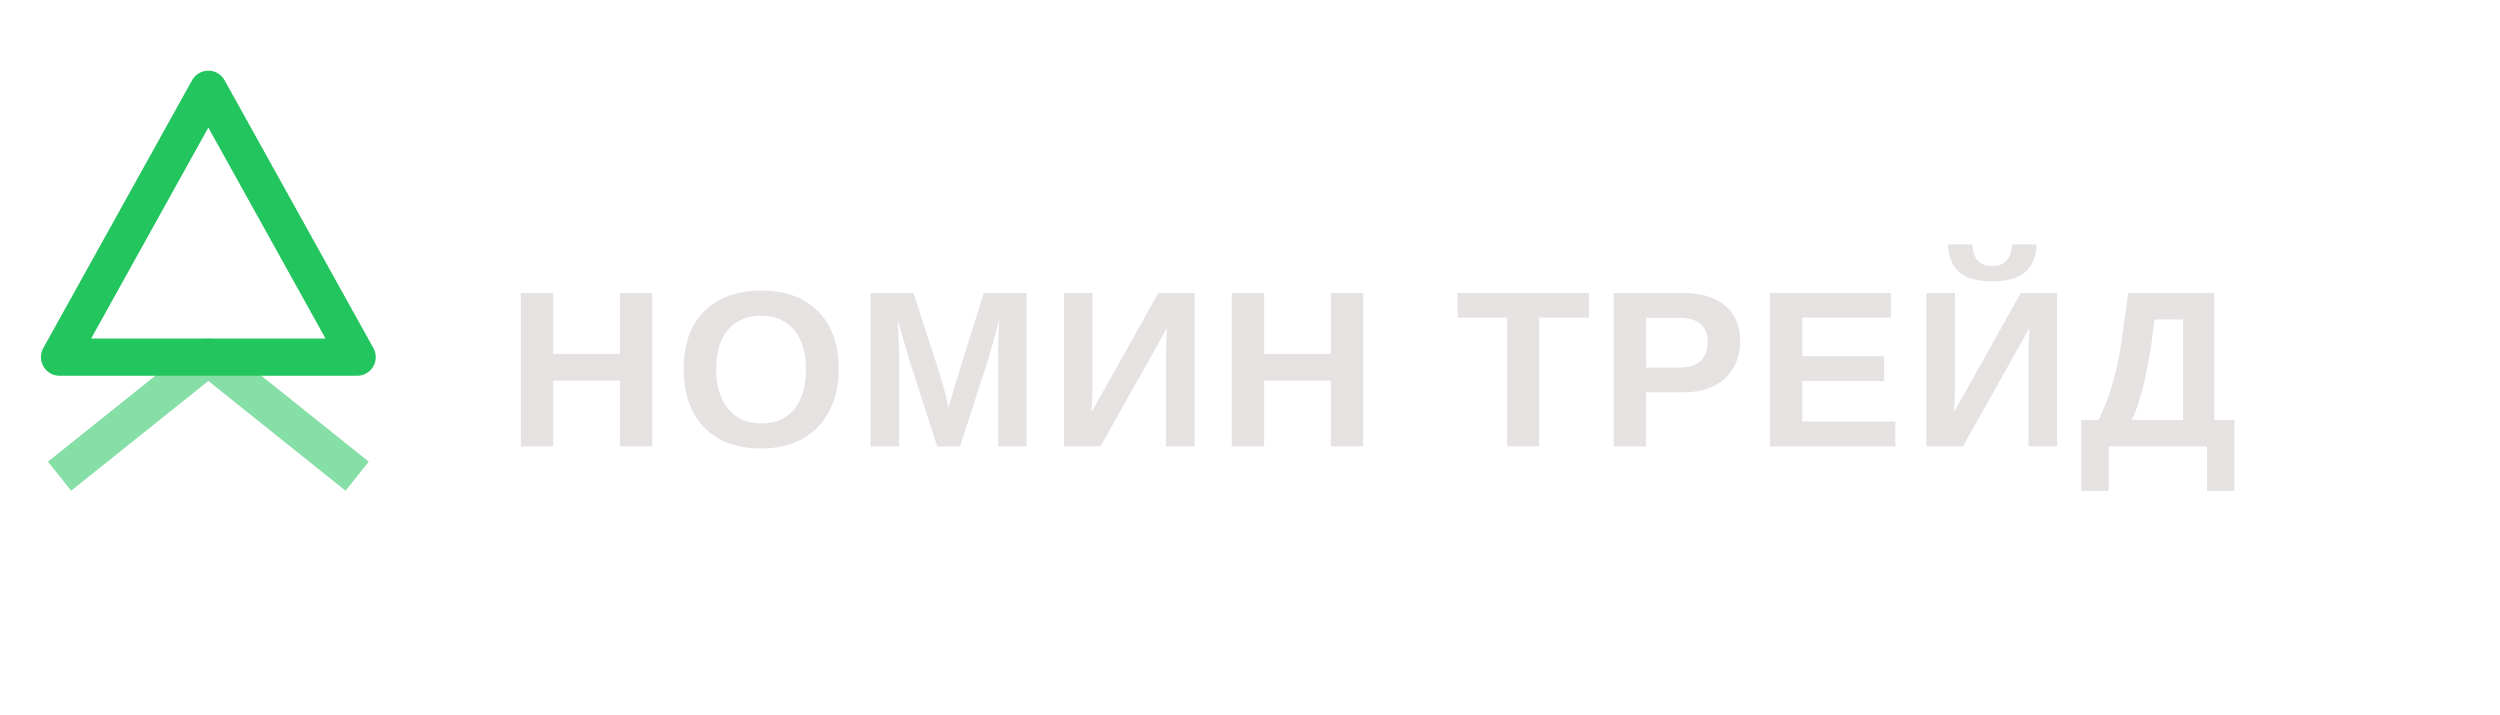
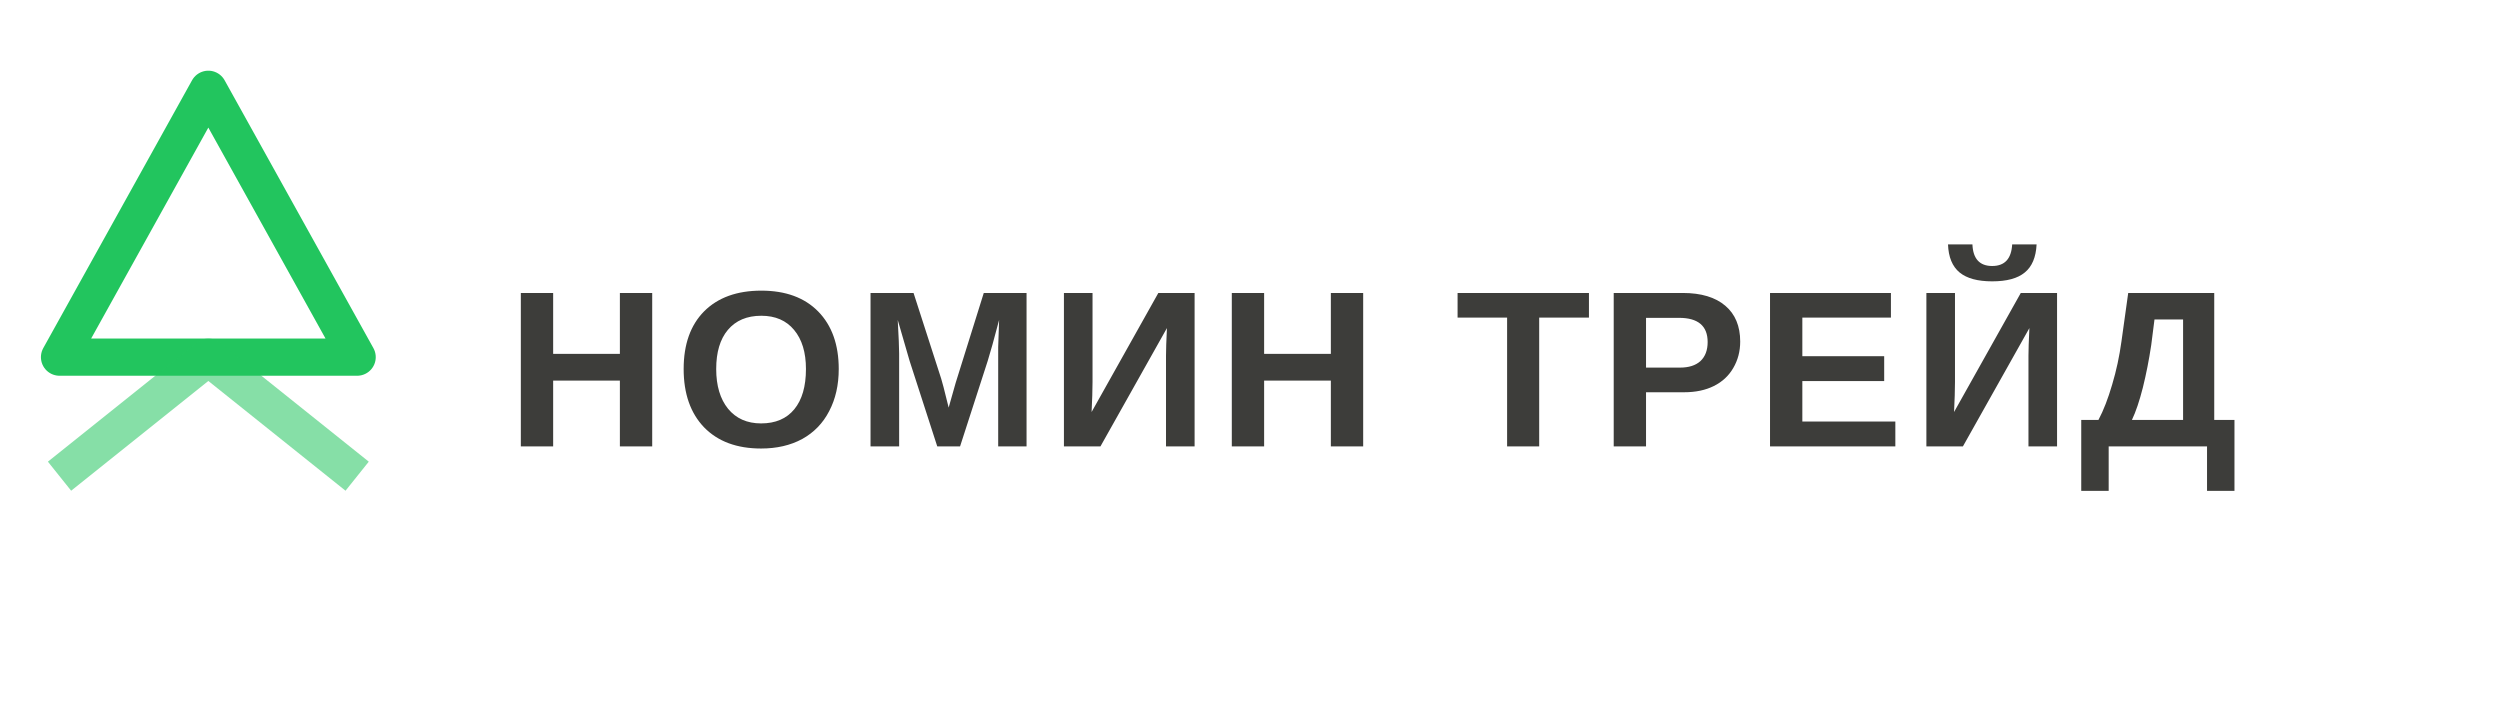
<svg xmlns="http://www.w3.org/2000/svg" viewBox="0 0 168 48">
  <path d="M4 24 L14 6 L24 24 Z" fill="none" stroke="#22c55e" stroke-width="2.5" stroke-linejoin="round" />
  <path d="M4 32 L14 24 L24 32" fill="none" stroke="#22c55e" stroke-width="2.5" stroke-linejoin="round" opacity="0.55" />
-   <text x="34" y="30" font-family="Arial, sans-serif" font-weight="700" font-size="15" letter-spacing="0.5" fill="#e5e2e1">НОМИН ТРЕЙД</text>
+   <text x="34" y="30" font-family="Arial, sans-serif" font-weight="700" font-size="15" letter-spacing="0.5" fill="#3d3d3a">НОМИН ТРЕЙД</text>
</svg>
